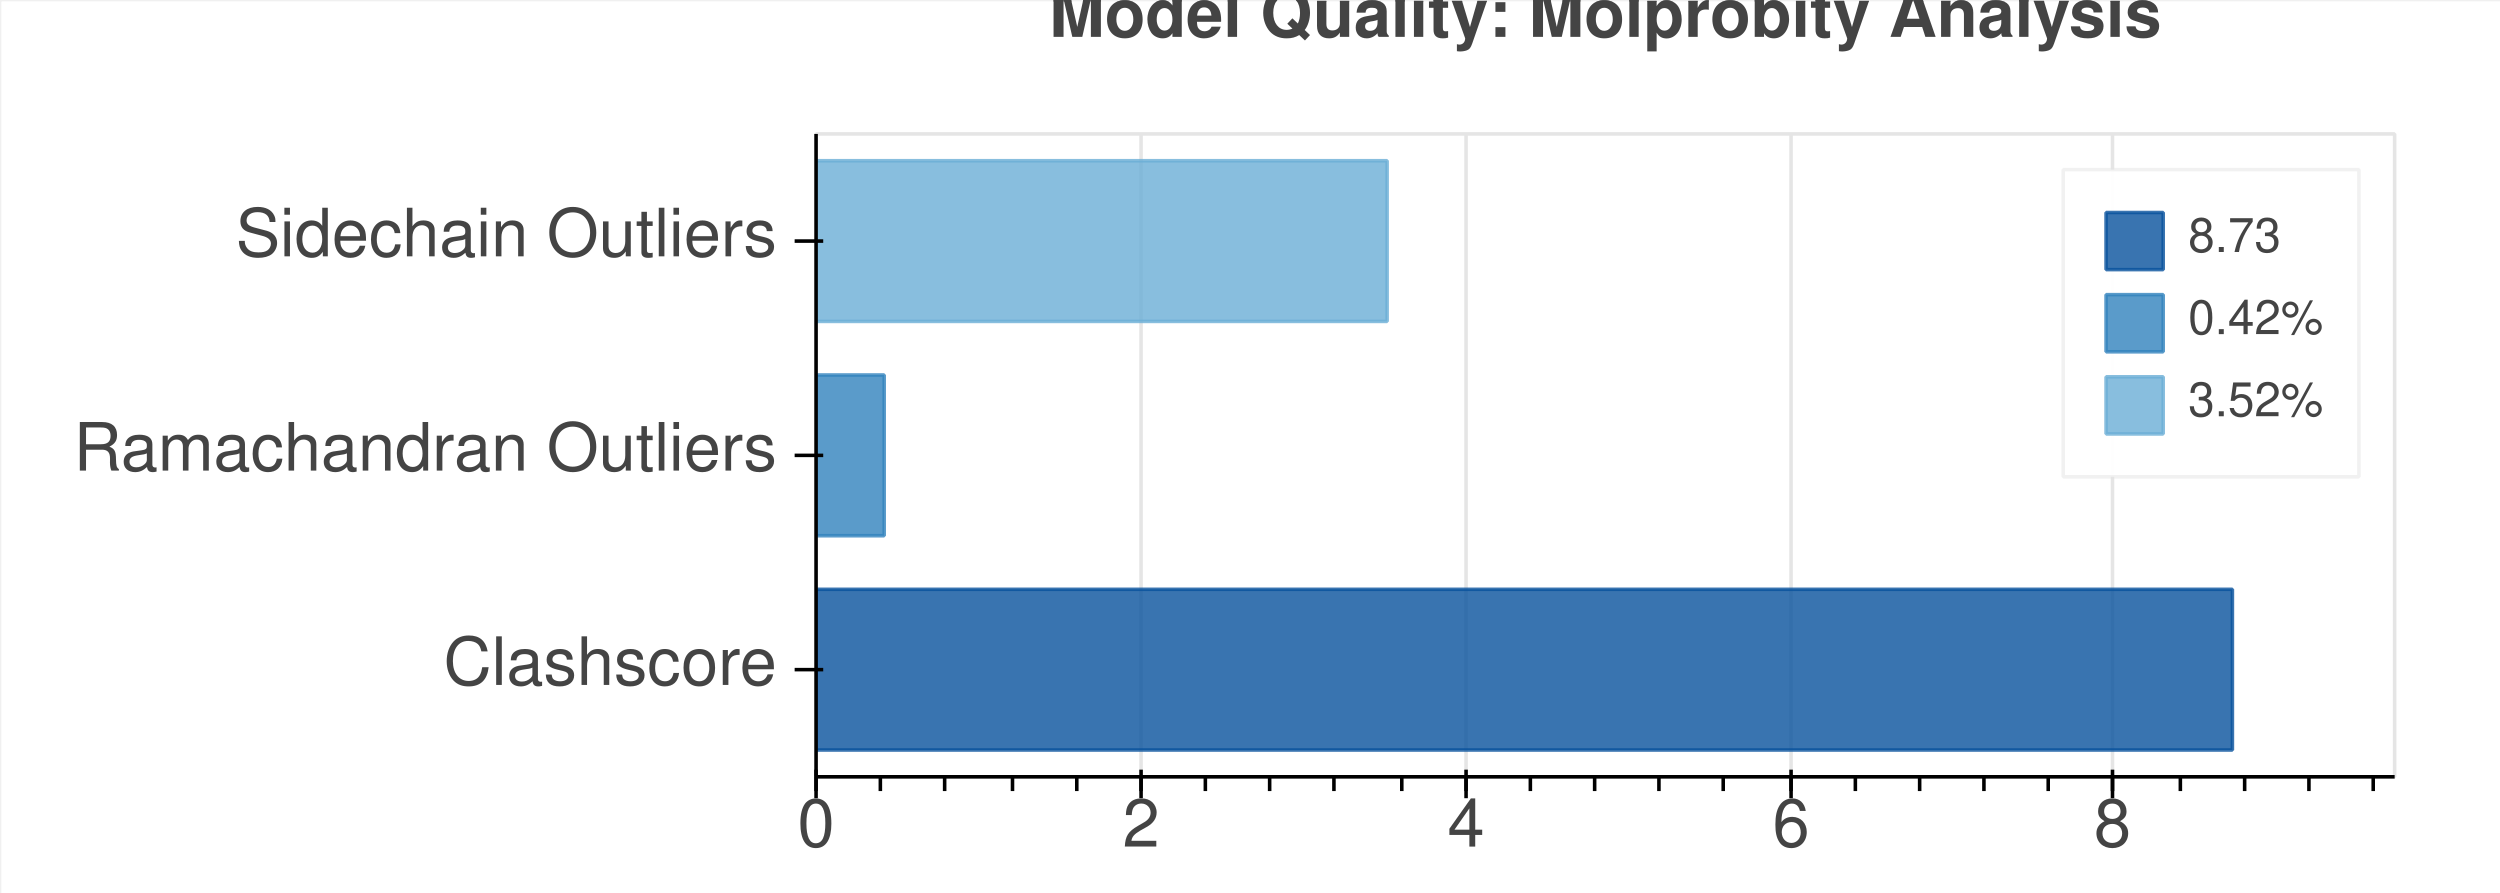
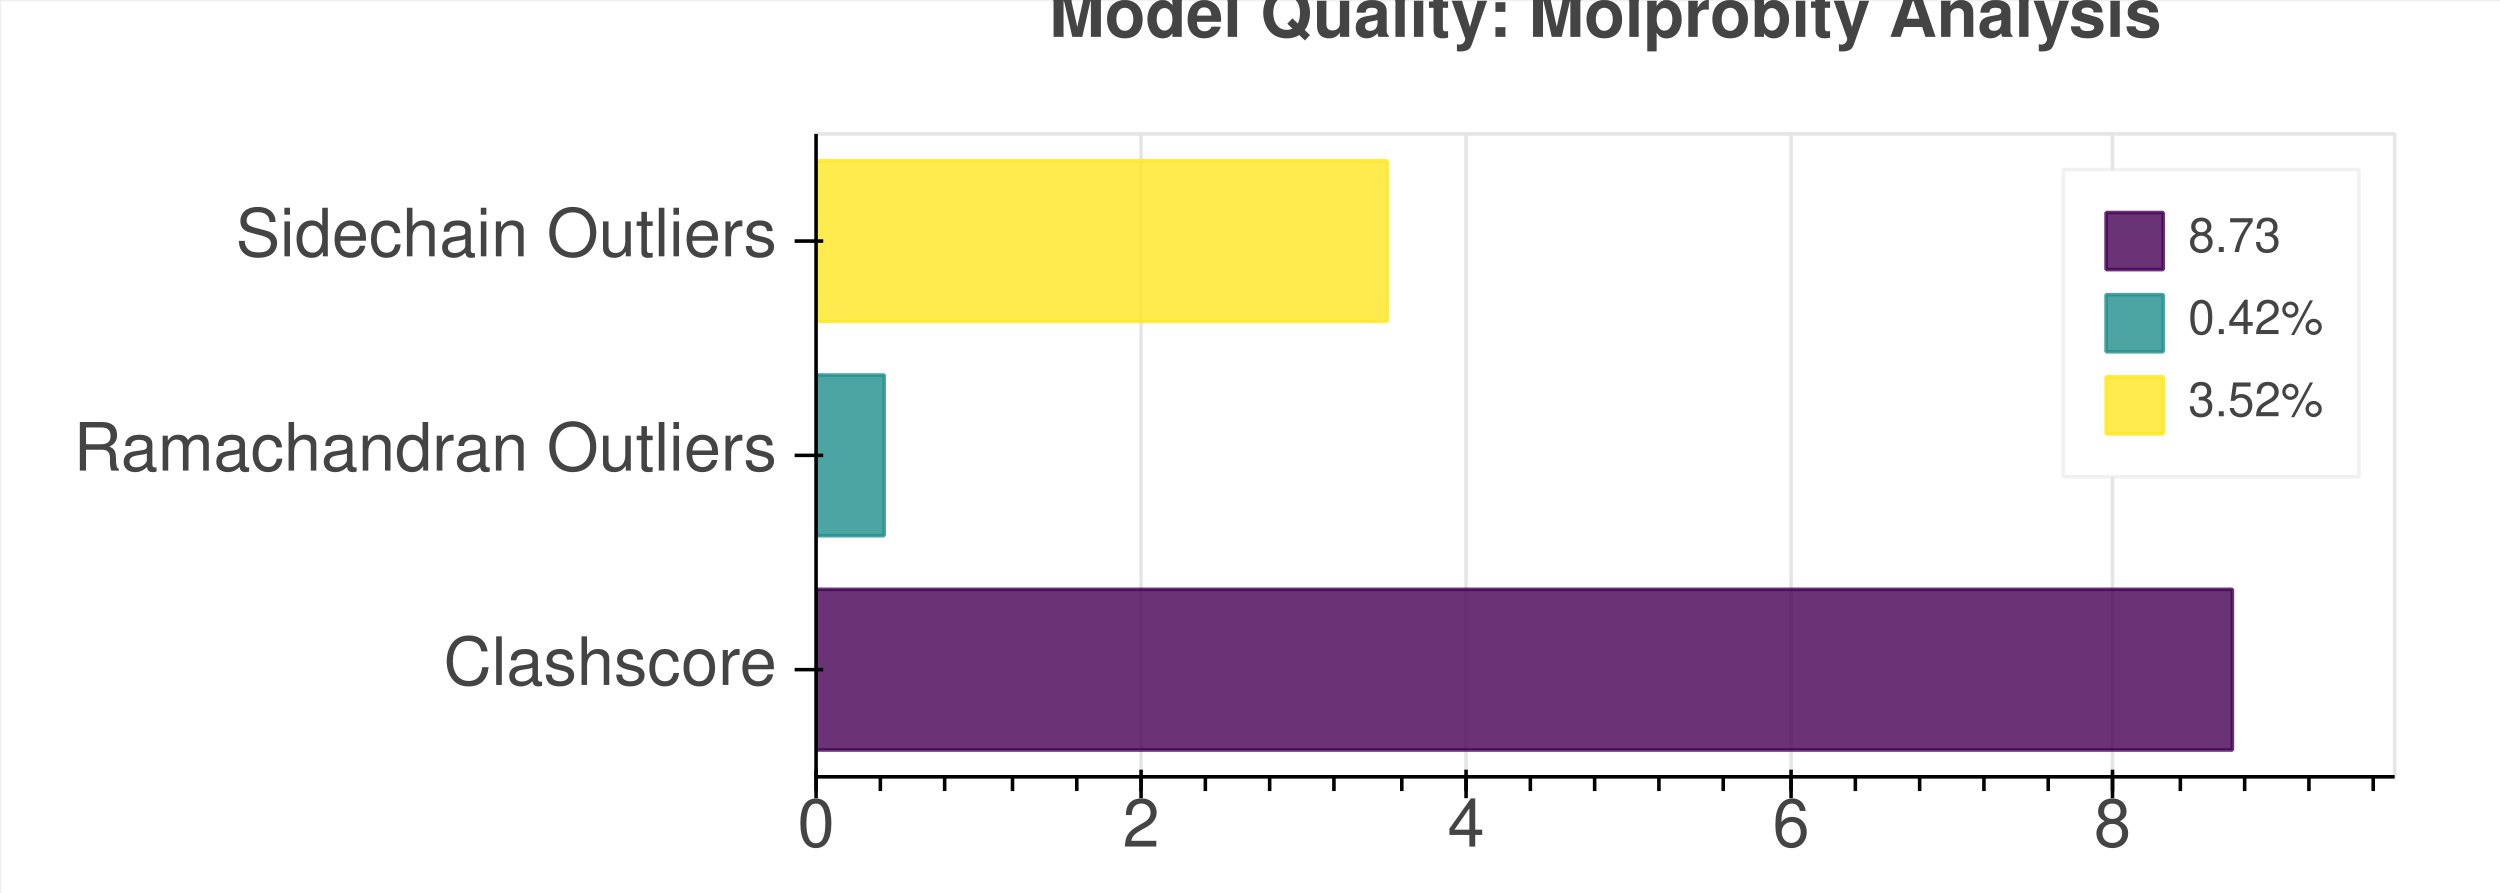
<svg xmlns="http://www.w3.org/2000/svg" version="1.1" width="700" height="250" style="width: 700px; height: 250px;">
  <defs>
-     <clipPath id="UIEmIGAoAzcz">
-       <path fill="none" stroke="none" d=" M 228 37 L 670 37 L 670 217 L 228 217 L 228 37 Z" />
-     </clipPath>
-     <clipPath id="UQrTKQoffJVg">
-       <path fill="none" stroke="none" d=" M 228 37 L 670 37 L 670 217 L 228 217 L 228 37 Z" />
-     </clipPath>
-     <clipPath id="KiGreiVvmlXW">
-       <path fill="none" stroke="none" d=" M 228 37 L 670 37 L 670 217 L 228 217 L 228 37 Z" />
-     </clipPath>
-     <clipPath id="OPtxsyTDGpap">
-       <path fill="none" stroke="none" d=" M 228 37 L 670 37 L 670 217 L 228 217 L 228 37 Z" />
-     </clipPath>
-     <clipPath id="TEsHhaGSBeLQ">
-       <path fill="none" stroke="none" d=" M 228 37 L 670 37 L 670 217 L 228 217 L 228 37 Z" />
-     </clipPath>
-     <clipPath id="COAKnZJBfNuk">
-       <path fill="none" stroke="none" d=" M 228 37 L 670 37 L 670 217 L 228 217 L 228 37 Z" />
-     </clipPath>
-     <clipPath id="MGdpGeJVRwcS">
-       <path fill="none" stroke="none" d=" M 228 37 L 670 37 L 670 217 L 228 217 L 228 37 Z" />
-     </clipPath>
-     <clipPath id="hghPPTEoFKFn">
-       <path fill="none" stroke="none" d=" M 228 37 L 670 37 L 670 217 L 228 217 L 228 37 Z" />
-     </clipPath>
-     <clipPath id="PVzhhLwlPfiI">
-       <path fill="none" stroke="none" d=" M 228 37 L 670 37 L 670 217 L 228 217 L 228 37 Z" />
-     </clipPath>
-     <clipPath id="PVOpMUptsRzR">
+     <clipPath id="fyFnLuOrqdzr">
+       <path fill="none" stroke="none" d=" M 228 37 L 670 37 L 670 217 L 228 217 L 228 37 Z" />
+     </clipPath>
+     <clipPath id="cTAOWxCeSDTw">
+       <path fill="none" stroke="none" d=" M 228 37 L 670 37 L 670 217 L 228 217 L 228 37 Z" />
+     </clipPath>
+     <clipPath id="UUCJLcIFNbmC">
+       <path fill="none" stroke="none" d=" M 228 37 L 670 37 L 670 217 L 228 217 L 228 37 Z" />
+     </clipPath>
+     <clipPath id="EqxcZXMbPFpG">
+       <path fill="none" stroke="none" d=" M 228 37 L 670 37 L 670 217 L 228 217 L 228 37 Z" />
+     </clipPath>
+     <clipPath id="KvSIFUoUVKoS">
+       <path fill="none" stroke="none" d=" M 228 37 L 670 37 L 670 217 L 228 217 L 228 37 Z" />
+     </clipPath>
+     <clipPath id="RRWHlvipFJCt">
+       <path fill="none" stroke="none" d=" M 228 37 L 670 37 L 670 217 L 228 217 L 228 37 Z" />
+     </clipPath>
+     <clipPath id="SQsEvDETPwbn">
+       <path fill="none" stroke="none" d=" M 228 37 L 670 37 L 670 217 L 228 217 L 228 37 Z" />
+     </clipPath>
+     <clipPath id="nlBSvcKMQQKo">
+       <path fill="none" stroke="none" d=" M 228 37 L 670 37 L 670 217 L 228 217 L 228 37 Z" />
+     </clipPath>
+     <clipPath id="HWxeNAupsJyh">
+       <path fill="none" stroke="none" d=" M 228 37 L 670 37 L 670 217 L 228 217 L 228 37 Z" />
+     </clipPath>
+     <clipPath id="sBtLGMcFInta">
      <path fill="none" stroke="none" d=" M 228 37 L 670 37 L 670 217 L 228 217 L 228 37 Z" />
    </clipPath>
  </defs>
  <g>
    <g transform="scale(1,1) translate(0.5,0.5)">
      <rect fill="#FFFFFF" stroke="none" x="0" y="0" width="700" height="250" />
      <rect fill="#ffffff" stroke="none" x="0" y="0" width="700" height="250" />
      <rect fill="#FFFFFF" stroke="none" x="228" y="37" width="442" height="180" />
      <rect fill="#ffffff" stroke="none" x="228" y="37" width="442" height="180" />
      <g>
        <rect fill="none" stroke="#e5e5e5" x="228" y="37" width="442" height="180" stroke-linejoin="bevel" stroke-miterlimit="10" />
      </g>
-       <g clip-path="url(#UIEmIGAoAzcz)">
+       <g clip-path="url(#fyFnLuOrqdzr)">
        <g>
          <g>
            <path fill="none" stroke="#e5e5e5" paint-order="fill stroke markers" d=" M 319 217 L 319 37" stroke-linejoin="bevel" stroke-miterlimit="10" />
            <path fill="none" stroke="#e5e5e5" paint-order="fill stroke markers" d=" M 410 217 L 410 37" stroke-linejoin="bevel" stroke-miterlimit="10" />
            <path fill="none" stroke="#e5e5e5" paint-order="fill stroke markers" d=" M 501 217 L 501 37" stroke-linejoin="bevel" stroke-miterlimit="10" />
            <path fill="none" stroke="#e5e5e5" paint-order="fill stroke markers" d=" M 591 217 L 591 37" stroke-linejoin="bevel" stroke-miterlimit="10" />
          </g>
        </g>
      </g>
-       <g clip-path="url(#UQrTKQoffJVg)">
+       <g clip-path="url(#cTAOWxCeSDTw)">
        <g>
          <g />
        </g>
      </g>
-       <g clip-path="url(#KiGreiVvmlXW)">
+       <g clip-path="url(#UUCJLcIFNbmC)">
        <g>
          <g>
            <path fill="none" stroke="none" />
-             <path fill="#08519c" stroke="none" paint-order="stroke fill markers" d=" M 228 164.5 L 624.573 164.5 L 624.573 209.5 L 228 209.5 L 228 164.5 Z" fill-opacity="0.8" />
-             <path fill="none" stroke="#08519c" paint-order="fill stroke markers" d=" M 228 164.5 L 624.573 164.5 L 624.573 209.5 L 228 209.5 L 228 164.5 Z" stroke-linejoin="bevel" stroke-miterlimit="10" stroke-opacity="0.8" />
-             <path fill="#3182bd" stroke="none" paint-order="stroke fill markers" d=" M 228 104.5 L 247.079 104.5 L 247.079 149.5 L 228 149.5 L 228 104.5 Z" fill-opacity="0.8" />
-             <path fill="none" stroke="#3182bd" paint-order="fill stroke markers" d=" M 228 104.5 L 247.079 104.5 L 247.079 149.5 L 228 149.5 L 228 104.5 Z" stroke-linejoin="bevel" stroke-miterlimit="10" stroke-opacity="0.8" />
-             <path fill="#6baed6" stroke="none" paint-order="stroke fill markers" d=" M 228 44.5 L 387.901 44.5 L 387.901 89.5 L 228 89.5 L 228 44.5 Z" fill-opacity="0.8" />
-             <path fill="none" stroke="#6baed6" paint-order="fill stroke markers" d=" M 228 44.5 L 387.901 44.5 L 387.901 89.5 L 228 89.5 L 228 44.5 Z" stroke-linejoin="bevel" stroke-miterlimit="10" stroke-opacity="0.8" />
-           </g>
-         </g>
-       </g>
-       <g clip-path="url(#OPtxsyTDGpap)">
+             <path fill="#440154" stroke="none" paint-order="stroke fill markers" d=" M 228 164.5 L 624.573 164.5 L 624.573 209.5 L 228 209.5 L 228 164.5 Z" fill-opacity="0.8" />
+             <path fill="none" stroke="#440154" paint-order="fill stroke markers" d=" M 228 164.5 L 624.573 164.5 L 624.573 209.5 L 228 209.5 L 228 164.5 Z" stroke-linejoin="bevel" stroke-miterlimit="10" stroke-opacity="0.8" />
+             <path fill="#208F8C" stroke="none" paint-order="stroke fill markers" d=" M 228 104.5 L 247.079 104.5 L 247.079 149.5 L 228 149.5 L 228 104.5 Z" fill-opacity="0.8" />
+             <path fill="none" stroke="#208F8C" paint-order="fill stroke markers" d=" M 228 104.5 L 247.079 104.5 L 247.079 149.5 L 228 149.5 L 228 104.5 Z" stroke-linejoin="bevel" stroke-miterlimit="10" stroke-opacity="0.8" />
+             <path fill="#FDE724" stroke="none" paint-order="stroke fill markers" d=" M 228 44.5 L 387.901 44.5 L 387.901 89.5 L 228 89.5 L 228 44.5 Z" fill-opacity="0.8" />
+             <path fill="none" stroke="#FDE724" paint-order="fill stroke markers" d=" M 228 44.5 L 387.901 44.5 L 387.901 89.5 L 228 89.5 L 228 44.5 Z" stroke-linejoin="bevel" stroke-miterlimit="10" stroke-opacity="0.8" />
+           </g>
+         </g>
+       </g>
+       <g clip-path="url(#EqxcZXMbPFpG)">
        <g>
          <g />
          <g>
            <path fill="#ffffff" stroke="#e5e5e5" paint-order="fill stroke markers" d=" M 577.2 47 L 660 47 L 660 133 L 577.2 133 L 577.2 47 Z" fill-opacity="0.95" stroke-linejoin="bevel" stroke-miterlimit="10" stroke-opacity="0.5" />
            <text fill="#444444" stroke="none" font-family="helvetica" font-size="10pt" font-style="normal" font-weight="normal" text-decoration="normal" x="612.2" y="67" text-anchor="start" dominant-baseline="central">8.73</text>
-             <rect fill="#08519c" stroke="none" x="589.2" y="59" width="16" height="16" fill-opacity="0.8" />
-             <path fill="none" stroke="#08519c" paint-order="fill stroke markers" d=" M 589.2 59 L 605.2 59 L 605.2 75 L 589.2 75 L 589.2 59 Z" stroke-linejoin="bevel" stroke-miterlimit="10" stroke-opacity="0.8" />
+             <rect fill="#440154" stroke="none" x="589.2" y="59" width="16" height="16" fill-opacity="0.8" />
+             <path fill="none" stroke="#440154" paint-order="fill stroke markers" d=" M 589.2 59 L 605.2 59 L 605.2 75 L 589.2 75 L 589.2 59 Z" stroke-linejoin="bevel" stroke-miterlimit="10" stroke-opacity="0.8" />
            <text fill="#444444" stroke="none" font-family="helvetica" font-size="10pt" font-style="normal" font-weight="normal" text-decoration="normal" x="612.2" y="90" text-anchor="start" dominant-baseline="central">0.42%</text>
-             <rect fill="#3182bd" stroke="none" x="589.2" y="82" width="16" height="16" fill-opacity="0.8" />
-             <path fill="none" stroke="#3182bd" paint-order="fill stroke markers" d=" M 589.2 82 L 605.2 82 L 605.2 98 L 589.2 98 L 589.2 82 Z" stroke-linejoin="bevel" stroke-miterlimit="10" stroke-opacity="0.8" />
+             <rect fill="#208F8C" stroke="none" x="589.2" y="82" width="16" height="16" fill-opacity="0.8" />
+             <path fill="none" stroke="#208F8C" paint-order="fill stroke markers" d=" M 589.2 82 L 605.2 82 L 605.2 98 L 589.2 98 L 589.2 82 Z" stroke-linejoin="bevel" stroke-miterlimit="10" stroke-opacity="0.8" />
            <text fill="#444444" stroke="none" font-family="helvetica" font-size="10pt" font-style="normal" font-weight="normal" text-decoration="normal" x="612.2" y="113" text-anchor="start" dominant-baseline="central">3.52%</text>
-             <rect fill="#6baed6" stroke="none" x="589.2" y="105" width="16" height="16" fill-opacity="0.8" />
-             <path fill="none" stroke="#6baed6" paint-order="fill stroke markers" d=" M 589.2 105 L 605.2 105 L 605.2 121 L 589.2 121 L 589.2 105 Z" stroke-linejoin="bevel" stroke-miterlimit="10" stroke-opacity="0.8" />
+             <rect fill="#FDE724" stroke="none" x="589.2" y="105" width="16" height="16" fill-opacity="0.8" />
+             <path fill="none" stroke="#FDE724" paint-order="fill stroke markers" d=" M 589.2 105 L 605.2 105 L 605.2 121 L 589.2 121 L 589.2 105 Z" stroke-linejoin="bevel" stroke-miterlimit="10" stroke-opacity="0.8" />
          </g>
        </g>
      </g>
      <g>
        <g fill="#444444">
          <path fill="" stroke="none" d="" />
          <g transform="translate(449,5)">
            <path fill="none" stroke="none" />
            <text fill="" stroke="none" font-family="helvetica" font-size="14pt" font-style="normal" font-weight="bold" text-decoration="normal" x="0" y="0" text-anchor="middle" dominant-baseline="text-before-edge">Model Quality: Molprobity Analysis</text>
          </g>
        </g>
      </g>
      <g />
      <g>
        <g fill="#444444">
          <path fill="none" stroke="black" paint-order="fill stroke markers" d=" M 228 217 L 670 217" stroke-linejoin="bevel" stroke-miterlimit="10" />
          <path fill="none" stroke="black" paint-order="fill stroke markers" d=" M 228 223 L 228 215" stroke-linejoin="bevel" stroke-miterlimit="10" />
          <path fill="none" stroke="black" paint-order="fill stroke markers" d=" M 319 223 L 319 215" stroke-linejoin="bevel" stroke-miterlimit="10" />
          <path fill="none" stroke="black" paint-order="fill stroke markers" d=" M 410 223 L 410 215" stroke-linejoin="bevel" stroke-miterlimit="10" />
          <path fill="none" stroke="black" paint-order="fill stroke markers" d=" M 501 223 L 501 215" stroke-linejoin="bevel" stroke-miterlimit="10" />
          <path fill="none" stroke="black" paint-order="fill stroke markers" d=" M 591 223 L 591 215" stroke-linejoin="bevel" stroke-miterlimit="10" />
          <path fill="none" stroke="black" paint-order="fill stroke markers" d=" M 228 221 L 228 217" stroke-linejoin="bevel" stroke-miterlimit="10" />
          <path fill="none" stroke="black" paint-order="fill stroke markers" d=" M 246 221 L 246 217" stroke-linejoin="bevel" stroke-miterlimit="10" />
          <path fill="none" stroke="black" paint-order="fill stroke markers" d=" M 264 221 L 264 217" stroke-linejoin="bevel" stroke-miterlimit="10" />
          <path fill="none" stroke="black" paint-order="fill stroke markers" d=" M 283 221 L 283 217" stroke-linejoin="bevel" stroke-miterlimit="10" />
          <path fill="none" stroke="black" paint-order="fill stroke markers" d=" M 301 221 L 301 217" stroke-linejoin="bevel" stroke-miterlimit="10" />
          <path fill="none" stroke="black" paint-order="fill stroke markers" d=" M 319 221 L 319 217" stroke-linejoin="bevel" stroke-miterlimit="10" />
          <path fill="none" stroke="black" paint-order="fill stroke markers" d=" M 337 221 L 337 217" stroke-linejoin="bevel" stroke-miterlimit="10" />
          <path fill="none" stroke="black" paint-order="fill stroke markers" d=" M 355 221 L 355 217" stroke-linejoin="bevel" stroke-miterlimit="10" />
          <path fill="none" stroke="black" paint-order="fill stroke markers" d=" M 373 221 L 373 217" stroke-linejoin="bevel" stroke-miterlimit="10" />
          <path fill="none" stroke="black" paint-order="fill stroke markers" d=" M 392 221 L 392 217" stroke-linejoin="bevel" stroke-miterlimit="10" />
          <path fill="none" stroke="black" paint-order="fill stroke markers" d=" M 410 221 L 410 217" stroke-linejoin="bevel" stroke-miterlimit="10" />
          <path fill="none" stroke="black" paint-order="fill stroke markers" d=" M 428 221 L 428 217" stroke-linejoin="bevel" stroke-miterlimit="10" />
          <path fill="none" stroke="black" paint-order="fill stroke markers" d=" M 446 221 L 446 217" stroke-linejoin="bevel" stroke-miterlimit="10" />
          <path fill="none" stroke="black" paint-order="fill stroke markers" d=" M 464 221 L 464 217" stroke-linejoin="bevel" stroke-miterlimit="10" />
          <path fill="none" stroke="black" paint-order="fill stroke markers" d=" M 482 221 L 482 217" stroke-linejoin="bevel" stroke-miterlimit="10" />
          <path fill="none" stroke="black" paint-order="fill stroke markers" d=" M 501 221 L 501 217" stroke-linejoin="bevel" stroke-miterlimit="10" />
          <path fill="none" stroke="black" paint-order="fill stroke markers" d=" M 519 221 L 519 217" stroke-linejoin="bevel" stroke-miterlimit="10" />
          <path fill="none" stroke="black" paint-order="fill stroke markers" d=" M 537 221 L 537 217" stroke-linejoin="bevel" stroke-miterlimit="10" />
          <path fill="none" stroke="black" paint-order="fill stroke markers" d=" M 555 221 L 555 217" stroke-linejoin="bevel" stroke-miterlimit="10" />
          <path fill="none" stroke="black" paint-order="fill stroke markers" d=" M 573 221 L 573 217" stroke-linejoin="bevel" stroke-miterlimit="10" />
          <path fill="none" stroke="black" paint-order="fill stroke markers" d=" M 591 221 L 591 217" stroke-linejoin="bevel" stroke-miterlimit="10" />
          <path fill="none" stroke="black" paint-order="fill stroke markers" d=" M 610 221 L 610 217" stroke-linejoin="bevel" stroke-miterlimit="10" />
          <path fill="none" stroke="black" paint-order="fill stroke markers" d=" M 628 221 L 628 217" stroke-linejoin="bevel" stroke-miterlimit="10" />
          <path fill="none" stroke="black" paint-order="fill stroke markers" d=" M 646 221 L 646 217" stroke-linejoin="bevel" stroke-miterlimit="10" />
          <path fill="" stroke="black" paint-order="fill stroke markers" d=" M 664 221 L 664 217" stroke-linejoin="bevel" stroke-miterlimit="10" />
          <g transform="translate(228,228) rotate(0,0,0)">
            <text fill="" stroke="none" font-family="helvetica" font-size="14pt" font-style="normal" font-weight="normal" text-decoration="normal" x="0" y="0" text-anchor="middle" dominant-baseline="hanging">0</text>
            <g transform="rotate(0,0,0) translate(-228,-228) translate(319,228) rotate(0,0,0)">
              <text fill="" stroke="none" font-family="helvetica" font-size="14pt" font-style="normal" font-weight="normal" text-decoration="normal" x="0" y="0" text-anchor="middle" dominant-baseline="hanging">2</text>
              <g transform="rotate(0,0,0) translate(-319,-228) translate(410,228) rotate(0,0,0)">
                <text fill="" stroke="none" font-family="helvetica" font-size="14pt" font-style="normal" font-weight="normal" text-decoration="normal" x="0" y="0" text-anchor="middle" dominant-baseline="hanging">4</text>
                <g transform="rotate(0,0,0) translate(-410,-228) translate(501,228) rotate(0,0,0)">
                  <text fill="" stroke="none" font-family="helvetica" font-size="14pt" font-style="normal" font-weight="normal" text-decoration="normal" x="0" y="0" text-anchor="middle" dominant-baseline="hanging">6</text>
                  <g transform="rotate(0,0,0) translate(-501,-228) translate(591,228) rotate(0,0,0)">
                    <text fill="" stroke="none" font-family="helvetica" font-size="14pt" font-style="normal" font-weight="normal" text-decoration="normal" x="0" y="0" text-anchor="middle" dominant-baseline="hanging">8</text>
                    <g transform="rotate(0,0,0) translate(-591,-228)" />
                  </g>
                </g>
              </g>
            </g>
          </g>
        </g>
      </g>
      <g>
        <g fill="#444444">
          <path fill="none" stroke="black" paint-order="fill stroke markers" d=" M 228 217 L 228 37" stroke-linejoin="bevel" stroke-miterlimit="10" />
          <path fill="none" stroke="black" paint-order="fill stroke markers" d=" M 222 187 L 230 187" stroke-linejoin="bevel" stroke-miterlimit="10" />
          <path fill="none" stroke="black" paint-order="fill stroke markers" d=" M 222 127 L 230 127" stroke-linejoin="bevel" stroke-miterlimit="10" />
          <path fill="" stroke="black" paint-order="fill stroke markers" d=" M 222 67 L 230 67" stroke-linejoin="bevel" stroke-miterlimit="10" />
          <g transform="translate(217,187) rotate(0,0,0)">
            <text fill="" stroke="none" font-family="helvetica" font-size="14pt" font-style="normal" font-weight="normal" text-decoration="normal" x="0" y="0" text-anchor="end" dominant-baseline="central">Clashscore</text>
            <g transform="rotate(0,0,0) translate(-217,-187) translate(217,127) rotate(0,0,0)">
              <text fill="" stroke="none" font-family="helvetica" font-size="14pt" font-style="normal" font-weight="normal" text-decoration="normal" x="0" y="0" text-anchor="end" dominant-baseline="central">Ramachandran Outliers</text>
              <g transform="rotate(0,0,0) translate(-217,-127) translate(217,67) rotate(0,0,0)">
                <text fill="" stroke="none" font-family="helvetica" font-size="14pt" font-style="normal" font-weight="normal" text-decoration="normal" x="0" y="0" text-anchor="end" dominant-baseline="central">Sidechain Outliers</text>
                <g transform="rotate(0,0,0) translate(-217,-67)" />
              </g>
            </g>
          </g>
        </g>
      </g>
-       <g clip-path="url(#TEsHhaGSBeLQ)">
+       <g clip-path="url(#KvSIFUoUVKoS)">
        <g />
      </g>
    </g>
    <g transform="scale(1,1) translate(0.5,0.5)">
      <rect fill="#FFFFFF" stroke="none" x="0" y="0" width="700" height="250" />
      <rect fill="#ffffff" stroke="none" x="0" y="0" width="700" height="250" />
      <rect fill="#FFFFFF" stroke="none" x="228" y="37" width="442" height="180" />
      <rect fill="#ffffff" stroke="none" x="228" y="37" width="442" height="180" />
      <g>
        <rect fill="none" stroke="#e5e5e5" x="228" y="37" width="442" height="180" stroke-linejoin="bevel" stroke-miterlimit="10" />
      </g>
-       <g clip-path="url(#COAKnZJBfNuk)">
+       <g clip-path="url(#RRWHlvipFJCt)">
        <g>
          <g>
            <path fill="none" stroke="#e5e5e5" paint-order="fill stroke markers" d=" M 319 217 L 319 37" stroke-linejoin="bevel" stroke-miterlimit="10" />
            <path fill="none" stroke="#e5e5e5" paint-order="fill stroke markers" d=" M 410 217 L 410 37" stroke-linejoin="bevel" stroke-miterlimit="10" />
            <path fill="none" stroke="#e5e5e5" paint-order="fill stroke markers" d=" M 501 217 L 501 37" stroke-linejoin="bevel" stroke-miterlimit="10" />
            <path fill="none" stroke="#e5e5e5" paint-order="fill stroke markers" d=" M 591 217 L 591 37" stroke-linejoin="bevel" stroke-miterlimit="10" />
          </g>
        </g>
      </g>
-       <g clip-path="url(#MGdpGeJVRwcS)">
+       <g clip-path="url(#SQsEvDETPwbn)">
        <g>
          <g />
        </g>
      </g>
-       <g clip-path="url(#hghPPTEoFKFn)">
+       <g clip-path="url(#nlBSvcKMQQKo)">
        <g>
          <g>
            <path fill="none" stroke="none" />
-             <path fill="#08519c" stroke="none" paint-order="stroke fill markers" d=" M 228 164.5 L 624.573 164.5 L 624.573 209.5 L 228 209.5 L 228 164.5 Z" fill-opacity="0.8" />
-             <path fill="none" stroke="#08519c" paint-order="fill stroke markers" d=" M 228 164.5 L 624.573 164.5 L 624.573 209.5 L 228 209.5 L 228 164.5 Z" stroke-linejoin="bevel" stroke-miterlimit="10" stroke-opacity="0.8" />
-             <path fill="#3182bd" stroke="none" paint-order="stroke fill markers" d=" M 228 104.5 L 247.079 104.5 L 247.079 149.5 L 228 149.5 L 228 104.5 Z" fill-opacity="0.8" />
-             <path fill="none" stroke="#3182bd" paint-order="fill stroke markers" d=" M 228 104.5 L 247.079 104.5 L 247.079 149.5 L 228 149.5 L 228 104.5 Z" stroke-linejoin="bevel" stroke-miterlimit="10" stroke-opacity="0.8" />
-             <path fill="#6baed6" stroke="none" paint-order="stroke fill markers" d=" M 228 44.5 L 387.901 44.5 L 387.901 89.5 L 228 89.5 L 228 44.5 Z" fill-opacity="0.8" />
-             <path fill="none" stroke="#6baed6" paint-order="fill stroke markers" d=" M 228 44.5 L 387.901 44.5 L 387.901 89.5 L 228 89.5 L 228 44.5 Z" stroke-linejoin="bevel" stroke-miterlimit="10" stroke-opacity="0.8" />
-           </g>
-         </g>
-       </g>
-       <g clip-path="url(#PVzhhLwlPfiI)">
+             <path fill="#440154" stroke="none" paint-order="stroke fill markers" d=" M 228 164.5 L 624.573 164.5 L 624.573 209.5 L 228 209.5 L 228 164.5 Z" fill-opacity="0.8" />
+             <path fill="none" stroke="#440154" paint-order="fill stroke markers" d=" M 228 164.5 L 624.573 164.5 L 624.573 209.5 L 228 209.5 L 228 164.5 Z" stroke-linejoin="bevel" stroke-miterlimit="10" stroke-opacity="0.8" />
+             <path fill="#208F8C" stroke="none" paint-order="stroke fill markers" d=" M 228 104.5 L 247.079 104.5 L 247.079 149.5 L 228 149.5 L 228 104.5 Z" fill-opacity="0.8" />
+             <path fill="none" stroke="#208F8C" paint-order="fill stroke markers" d=" M 228 104.5 L 247.079 104.5 L 247.079 149.5 L 228 149.5 L 228 104.5 Z" stroke-linejoin="bevel" stroke-miterlimit="10" stroke-opacity="0.8" />
+             <path fill="#FDE724" stroke="none" paint-order="stroke fill markers" d=" M 228 44.5 L 387.901 44.5 L 387.901 89.5 L 228 89.5 L 228 44.5 Z" fill-opacity="0.8" />
+             <path fill="none" stroke="#FDE724" paint-order="fill stroke markers" d=" M 228 44.5 L 387.901 44.5 L 387.901 89.5 L 228 89.5 L 228 44.5 Z" stroke-linejoin="bevel" stroke-miterlimit="10" stroke-opacity="0.8" />
+           </g>
+         </g>
+       </g>
+       <g clip-path="url(#HWxeNAupsJyh)">
        <g>
          <g />
          <g>
            <path fill="#ffffff" stroke="#e5e5e5" paint-order="fill stroke markers" d=" M 577.2 47 L 660 47 L 660 133 L 577.2 133 L 577.2 47 Z" fill-opacity="0.95" stroke-linejoin="bevel" stroke-miterlimit="10" stroke-opacity="0.5" />
            <text fill="#444444" stroke="none" font-family="helvetica" font-size="10pt" font-style="normal" font-weight="normal" text-decoration="normal" x="612.2" y="67" text-anchor="start" dominant-baseline="central">8.73</text>
-             <rect fill="#08519c" stroke="none" x="589.2" y="59" width="16" height="16" fill-opacity="0.8" />
-             <path fill="none" stroke="#08519c" paint-order="fill stroke markers" d=" M 589.2 59 L 605.2 59 L 605.2 75 L 589.2 75 L 589.2 59 Z" stroke-linejoin="bevel" stroke-miterlimit="10" stroke-opacity="0.8" />
+             <rect fill="#440154" stroke="none" x="589.2" y="59" width="16" height="16" fill-opacity="0.8" />
+             <path fill="none" stroke="#440154" paint-order="fill stroke markers" d=" M 589.2 59 L 605.2 59 L 605.2 75 L 589.2 75 L 589.2 59 Z" stroke-linejoin="bevel" stroke-miterlimit="10" stroke-opacity="0.8" />
            <text fill="#444444" stroke="none" font-family="helvetica" font-size="10pt" font-style="normal" font-weight="normal" text-decoration="normal" x="612.2" y="90" text-anchor="start" dominant-baseline="central">0.42%</text>
-             <rect fill="#3182bd" stroke="none" x="589.2" y="82" width="16" height="16" fill-opacity="0.8" />
-             <path fill="none" stroke="#3182bd" paint-order="fill stroke markers" d=" M 589.2 82 L 605.2 82 L 605.2 98 L 589.2 98 L 589.2 82 Z" stroke-linejoin="bevel" stroke-miterlimit="10" stroke-opacity="0.8" />
+             <rect fill="#208F8C" stroke="none" x="589.2" y="82" width="16" height="16" fill-opacity="0.8" />
+             <path fill="none" stroke="#208F8C" paint-order="fill stroke markers" d=" M 589.2 82 L 605.2 82 L 605.2 98 L 589.2 98 L 589.2 82 Z" stroke-linejoin="bevel" stroke-miterlimit="10" stroke-opacity="0.8" />
            <text fill="#444444" stroke="none" font-family="helvetica" font-size="10pt" font-style="normal" font-weight="normal" text-decoration="normal" x="612.2" y="113" text-anchor="start" dominant-baseline="central">3.52%</text>
-             <rect fill="#6baed6" stroke="none" x="589.2" y="105" width="16" height="16" fill-opacity="0.8" />
-             <path fill="none" stroke="#6baed6" paint-order="fill stroke markers" d=" M 589.2 105 L 605.2 105 L 605.2 121 L 589.2 121 L 589.2 105 Z" stroke-linejoin="bevel" stroke-miterlimit="10" stroke-opacity="0.8" />
+             <rect fill="#FDE724" stroke="none" x="589.2" y="105" width="16" height="16" fill-opacity="0.8" />
+             <path fill="none" stroke="#FDE724" paint-order="fill stroke markers" d=" M 589.2 105 L 605.2 105 L 605.2 121 L 589.2 121 L 589.2 105 Z" stroke-linejoin="bevel" stroke-miterlimit="10" stroke-opacity="0.8" />
          </g>
        </g>
      </g>
      <g>
        <g fill="#444444">
          <path fill="" stroke="none" d="" />
          <g transform="translate(449,5)">
            <path fill="none" stroke="none" />
            <text fill="" stroke="none" font-family="helvetica" font-size="14pt" font-style="normal" font-weight="bold" text-decoration="normal" x="0" y="0" text-anchor="middle" dominant-baseline="text-before-edge">Model Quality: Molprobity Analysis</text>
          </g>
        </g>
      </g>
      <g />
      <g>
        <g fill="#444444">
          <path fill="none" stroke="black" paint-order="fill stroke markers" d=" M 228 217 L 670 217" stroke-linejoin="bevel" stroke-miterlimit="10" />
          <path fill="none" stroke="black" paint-order="fill stroke markers" d=" M 228 223 L 228 215" stroke-linejoin="bevel" stroke-miterlimit="10" />
          <path fill="none" stroke="black" paint-order="fill stroke markers" d=" M 319 223 L 319 215" stroke-linejoin="bevel" stroke-miterlimit="10" />
          <path fill="none" stroke="black" paint-order="fill stroke markers" d=" M 410 223 L 410 215" stroke-linejoin="bevel" stroke-miterlimit="10" />
          <path fill="none" stroke="black" paint-order="fill stroke markers" d=" M 501 223 L 501 215" stroke-linejoin="bevel" stroke-miterlimit="10" />
          <path fill="none" stroke="black" paint-order="fill stroke markers" d=" M 591 223 L 591 215" stroke-linejoin="bevel" stroke-miterlimit="10" />
          <path fill="none" stroke="black" paint-order="fill stroke markers" d=" M 228 221 L 228 217" stroke-linejoin="bevel" stroke-miterlimit="10" />
          <path fill="none" stroke="black" paint-order="fill stroke markers" d=" M 246 221 L 246 217" stroke-linejoin="bevel" stroke-miterlimit="10" />
          <path fill="none" stroke="black" paint-order="fill stroke markers" d=" M 264 221 L 264 217" stroke-linejoin="bevel" stroke-miterlimit="10" />
          <path fill="none" stroke="black" paint-order="fill stroke markers" d=" M 283 221 L 283 217" stroke-linejoin="bevel" stroke-miterlimit="10" />
          <path fill="none" stroke="black" paint-order="fill stroke markers" d=" M 301 221 L 301 217" stroke-linejoin="bevel" stroke-miterlimit="10" />
          <path fill="none" stroke="black" paint-order="fill stroke markers" d=" M 319 221 L 319 217" stroke-linejoin="bevel" stroke-miterlimit="10" />
          <path fill="none" stroke="black" paint-order="fill stroke markers" d=" M 337 221 L 337 217" stroke-linejoin="bevel" stroke-miterlimit="10" />
          <path fill="none" stroke="black" paint-order="fill stroke markers" d=" M 355 221 L 355 217" stroke-linejoin="bevel" stroke-miterlimit="10" />
          <path fill="none" stroke="black" paint-order="fill stroke markers" d=" M 373 221 L 373 217" stroke-linejoin="bevel" stroke-miterlimit="10" />
          <path fill="none" stroke="black" paint-order="fill stroke markers" d=" M 392 221 L 392 217" stroke-linejoin="bevel" stroke-miterlimit="10" />
          <path fill="none" stroke="black" paint-order="fill stroke markers" d=" M 410 221 L 410 217" stroke-linejoin="bevel" stroke-miterlimit="10" />
          <path fill="none" stroke="black" paint-order="fill stroke markers" d=" M 428 221 L 428 217" stroke-linejoin="bevel" stroke-miterlimit="10" />
          <path fill="none" stroke="black" paint-order="fill stroke markers" d=" M 446 221 L 446 217" stroke-linejoin="bevel" stroke-miterlimit="10" />
          <path fill="none" stroke="black" paint-order="fill stroke markers" d=" M 464 221 L 464 217" stroke-linejoin="bevel" stroke-miterlimit="10" />
          <path fill="none" stroke="black" paint-order="fill stroke markers" d=" M 482 221 L 482 217" stroke-linejoin="bevel" stroke-miterlimit="10" />
          <path fill="none" stroke="black" paint-order="fill stroke markers" d=" M 501 221 L 501 217" stroke-linejoin="bevel" stroke-miterlimit="10" />
          <path fill="none" stroke="black" paint-order="fill stroke markers" d=" M 519 221 L 519 217" stroke-linejoin="bevel" stroke-miterlimit="10" />
          <path fill="none" stroke="black" paint-order="fill stroke markers" d=" M 537 221 L 537 217" stroke-linejoin="bevel" stroke-miterlimit="10" />
          <path fill="none" stroke="black" paint-order="fill stroke markers" d=" M 555 221 L 555 217" stroke-linejoin="bevel" stroke-miterlimit="10" />
          <path fill="none" stroke="black" paint-order="fill stroke markers" d=" M 573 221 L 573 217" stroke-linejoin="bevel" stroke-miterlimit="10" />
          <path fill="none" stroke="black" paint-order="fill stroke markers" d=" M 591 221 L 591 217" stroke-linejoin="bevel" stroke-miterlimit="10" />
          <path fill="none" stroke="black" paint-order="fill stroke markers" d=" M 610 221 L 610 217" stroke-linejoin="bevel" stroke-miterlimit="10" />
          <path fill="none" stroke="black" paint-order="fill stroke markers" d=" M 628 221 L 628 217" stroke-linejoin="bevel" stroke-miterlimit="10" />
          <path fill="none" stroke="black" paint-order="fill stroke markers" d=" M 646 221 L 646 217" stroke-linejoin="bevel" stroke-miterlimit="10" />
          <path fill="" stroke="black" paint-order="fill stroke markers" d=" M 664 221 L 664 217" stroke-linejoin="bevel" stroke-miterlimit="10" />
          <g transform="translate(228,228) rotate(0,0,0)">
            <text fill="" stroke="none" font-family="helvetica" font-size="14pt" font-style="normal" font-weight="normal" text-decoration="normal" x="0" y="0" text-anchor="middle" dominant-baseline="hanging">0</text>
            <g transform="rotate(0,0,0) translate(-228,-228) translate(319,228) rotate(0,0,0)">
              <text fill="" stroke="none" font-family="helvetica" font-size="14pt" font-style="normal" font-weight="normal" text-decoration="normal" x="0" y="0" text-anchor="middle" dominant-baseline="hanging">2</text>
              <g transform="rotate(0,0,0) translate(-319,-228) translate(410,228) rotate(0,0,0)">
                <text fill="" stroke="none" font-family="helvetica" font-size="14pt" font-style="normal" font-weight="normal" text-decoration="normal" x="0" y="0" text-anchor="middle" dominant-baseline="hanging">4</text>
                <g transform="rotate(0,0,0) translate(-410,-228) translate(501,228) rotate(0,0,0)">
                  <text fill="" stroke="none" font-family="helvetica" font-size="14pt" font-style="normal" font-weight="normal" text-decoration="normal" x="0" y="0" text-anchor="middle" dominant-baseline="hanging">6</text>
                  <g transform="rotate(0,0,0) translate(-501,-228) translate(591,228) rotate(0,0,0)">
                    <text fill="" stroke="none" font-family="helvetica" font-size="14pt" font-style="normal" font-weight="normal" text-decoration="normal" x="0" y="0" text-anchor="middle" dominant-baseline="hanging">8</text>
                    <g transform="rotate(0,0,0) translate(-591,-228)" />
                  </g>
                </g>
              </g>
            </g>
          </g>
        </g>
      </g>
      <g>
        <g fill="#444444">
          <path fill="none" stroke="black" paint-order="fill stroke markers" d=" M 228 217 L 228 37" stroke-linejoin="bevel" stroke-miterlimit="10" />
          <path fill="none" stroke="black" paint-order="fill stroke markers" d=" M 222 187 L 230 187" stroke-linejoin="bevel" stroke-miterlimit="10" />
          <path fill="none" stroke="black" paint-order="fill stroke markers" d=" M 222 127 L 230 127" stroke-linejoin="bevel" stroke-miterlimit="10" />
          <path fill="" stroke="black" paint-order="fill stroke markers" d=" M 222 67 L 230 67" stroke-linejoin="bevel" stroke-miterlimit="10" />
          <g transform="translate(217,187) rotate(0,0,0)">
            <text fill="" stroke="none" font-family="helvetica" font-size="14pt" font-style="normal" font-weight="normal" text-decoration="normal" x="0" y="0" text-anchor="end" dominant-baseline="central">Clashscore</text>
            <g transform="rotate(0,0,0) translate(-217,-187) translate(217,127) rotate(0,0,0)">
              <text fill="" stroke="none" font-family="helvetica" font-size="14pt" font-style="normal" font-weight="normal" text-decoration="normal" x="0" y="0" text-anchor="end" dominant-baseline="central">Ramachandran Outliers</text>
              <g transform="rotate(0,0,0) translate(-217,-127) translate(217,67) rotate(0,0,0)">
                <text fill="" stroke="none" font-family="helvetica" font-size="14pt" font-style="normal" font-weight="normal" text-decoration="normal" x="0" y="0" text-anchor="end" dominant-baseline="central">Sidechain Outliers</text>
                <g transform="rotate(0,0,0) translate(-217,-67)" />
              </g>
            </g>
          </g>
        </g>
      </g>
-       <g clip-path="url(#PVOpMUptsRzR)">
+       <g clip-path="url(#sBtLGMcFInta)">
        <g />
      </g>
    </g>
  </g>
</svg>
